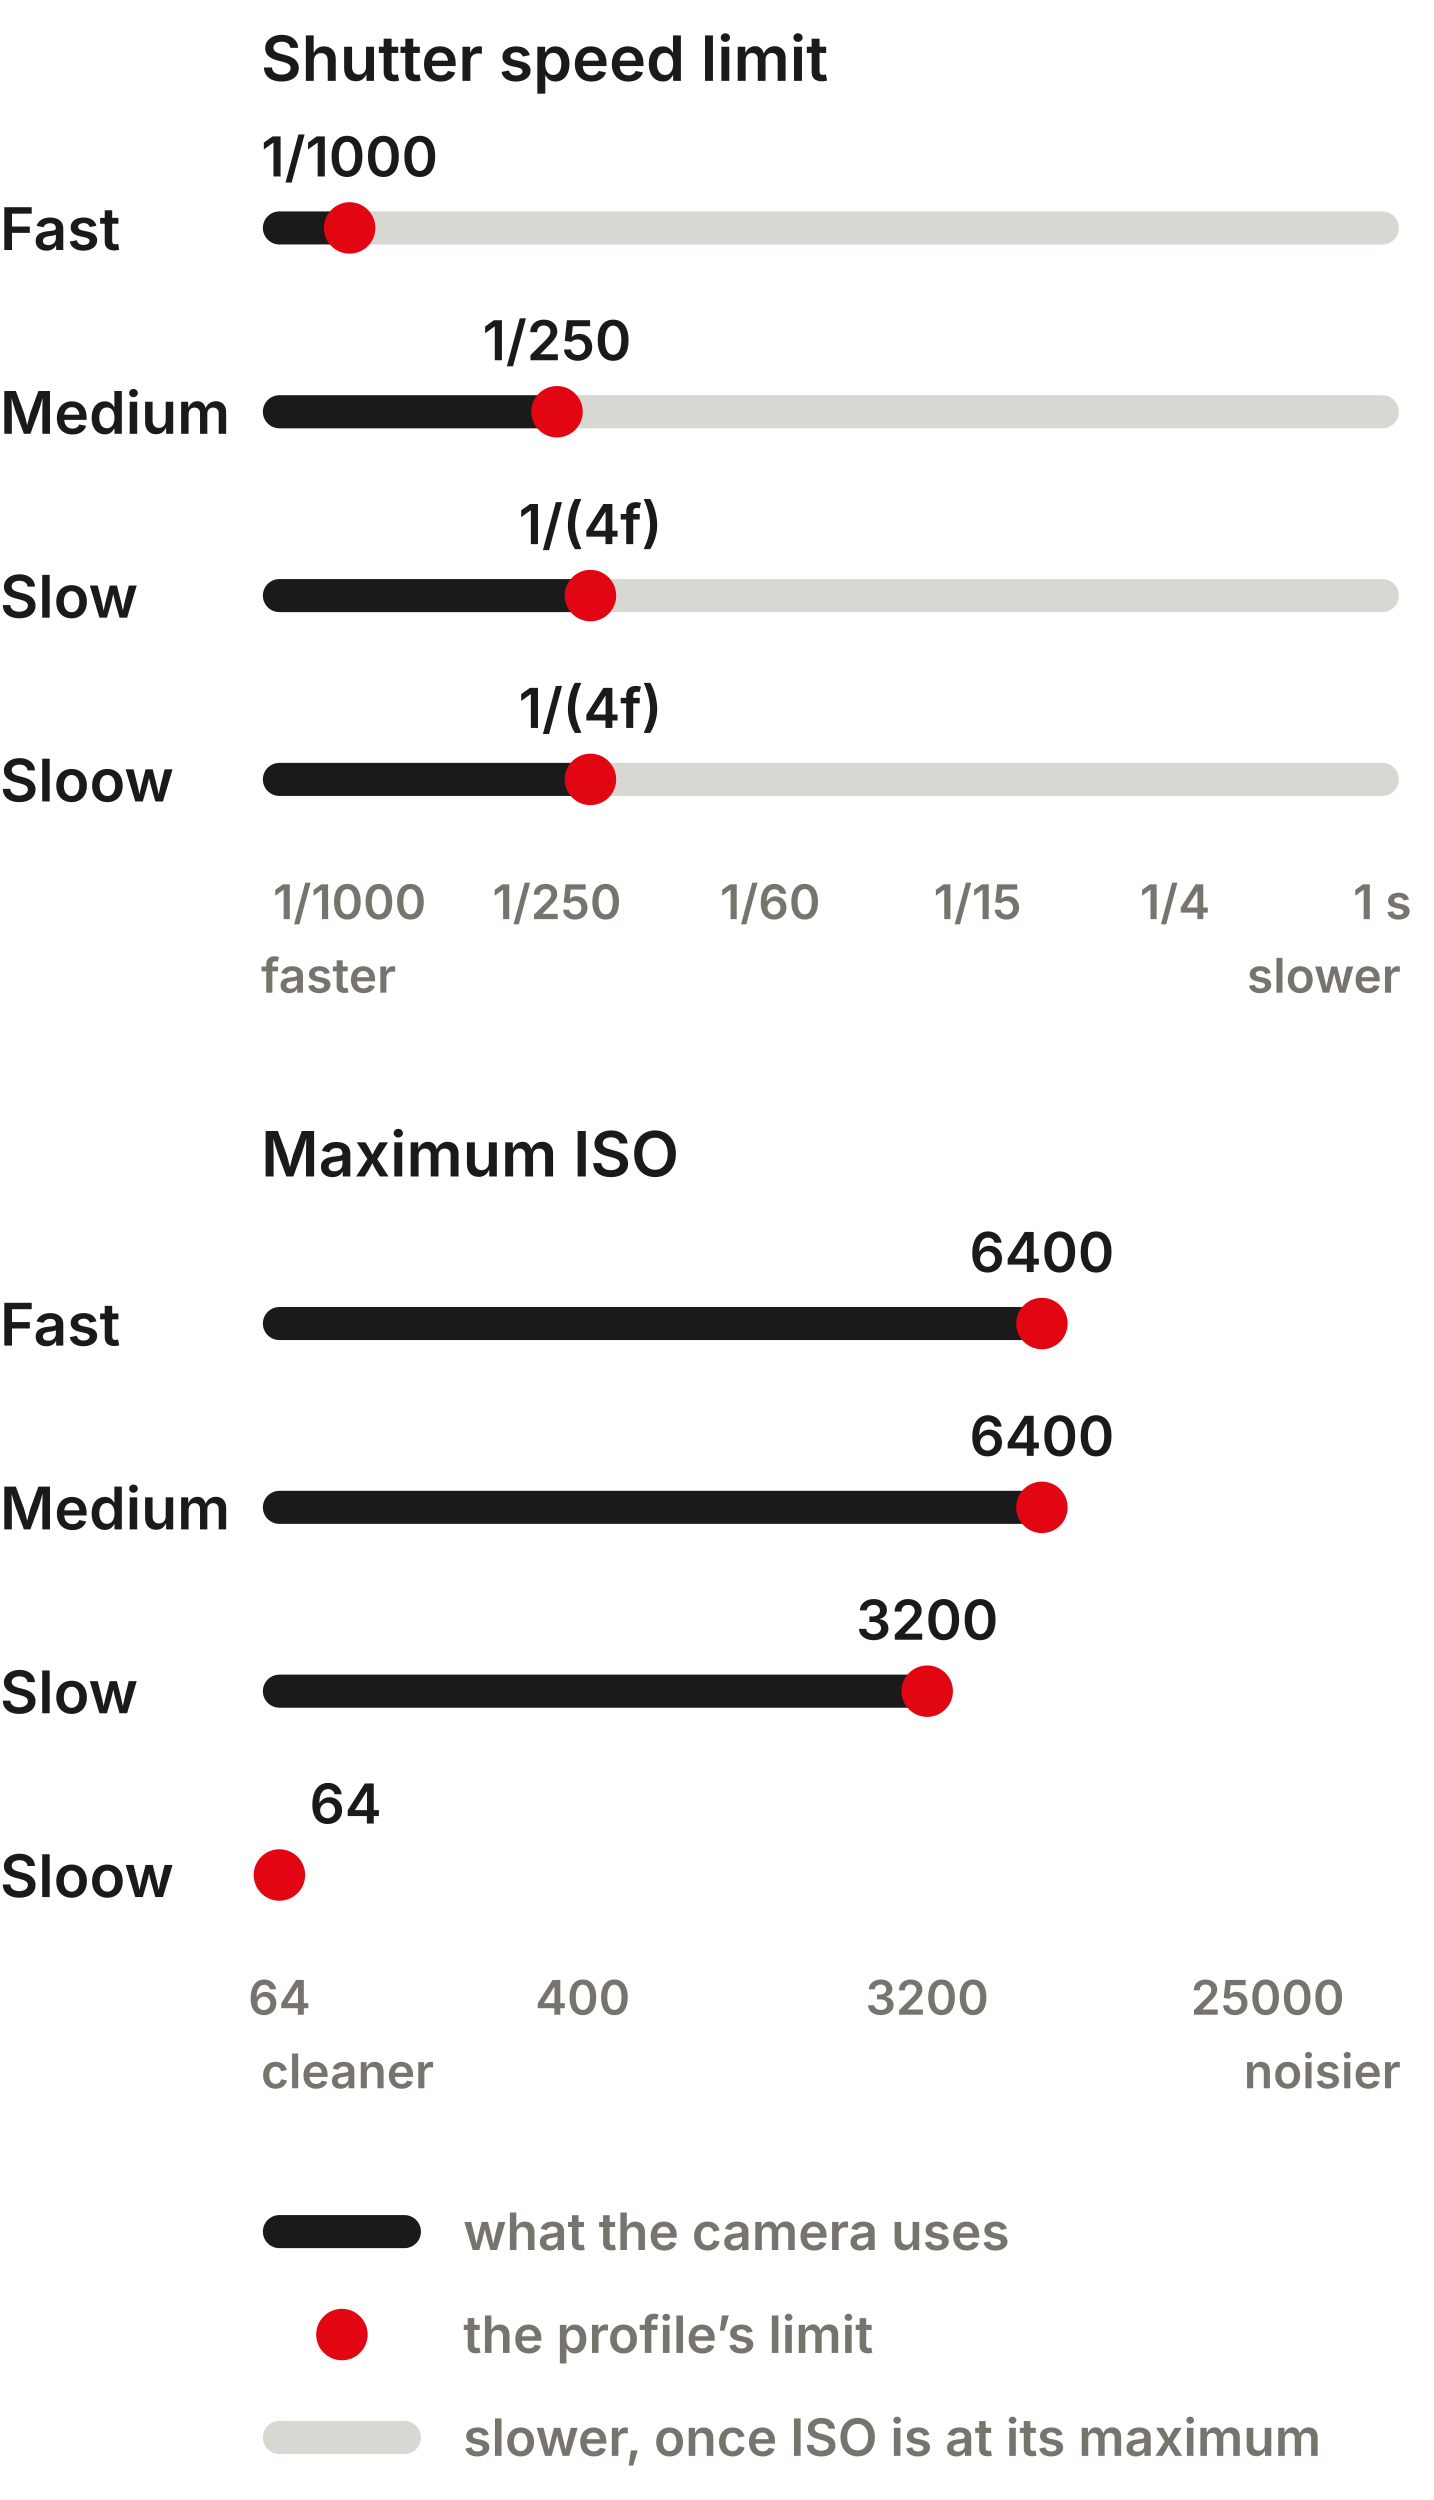
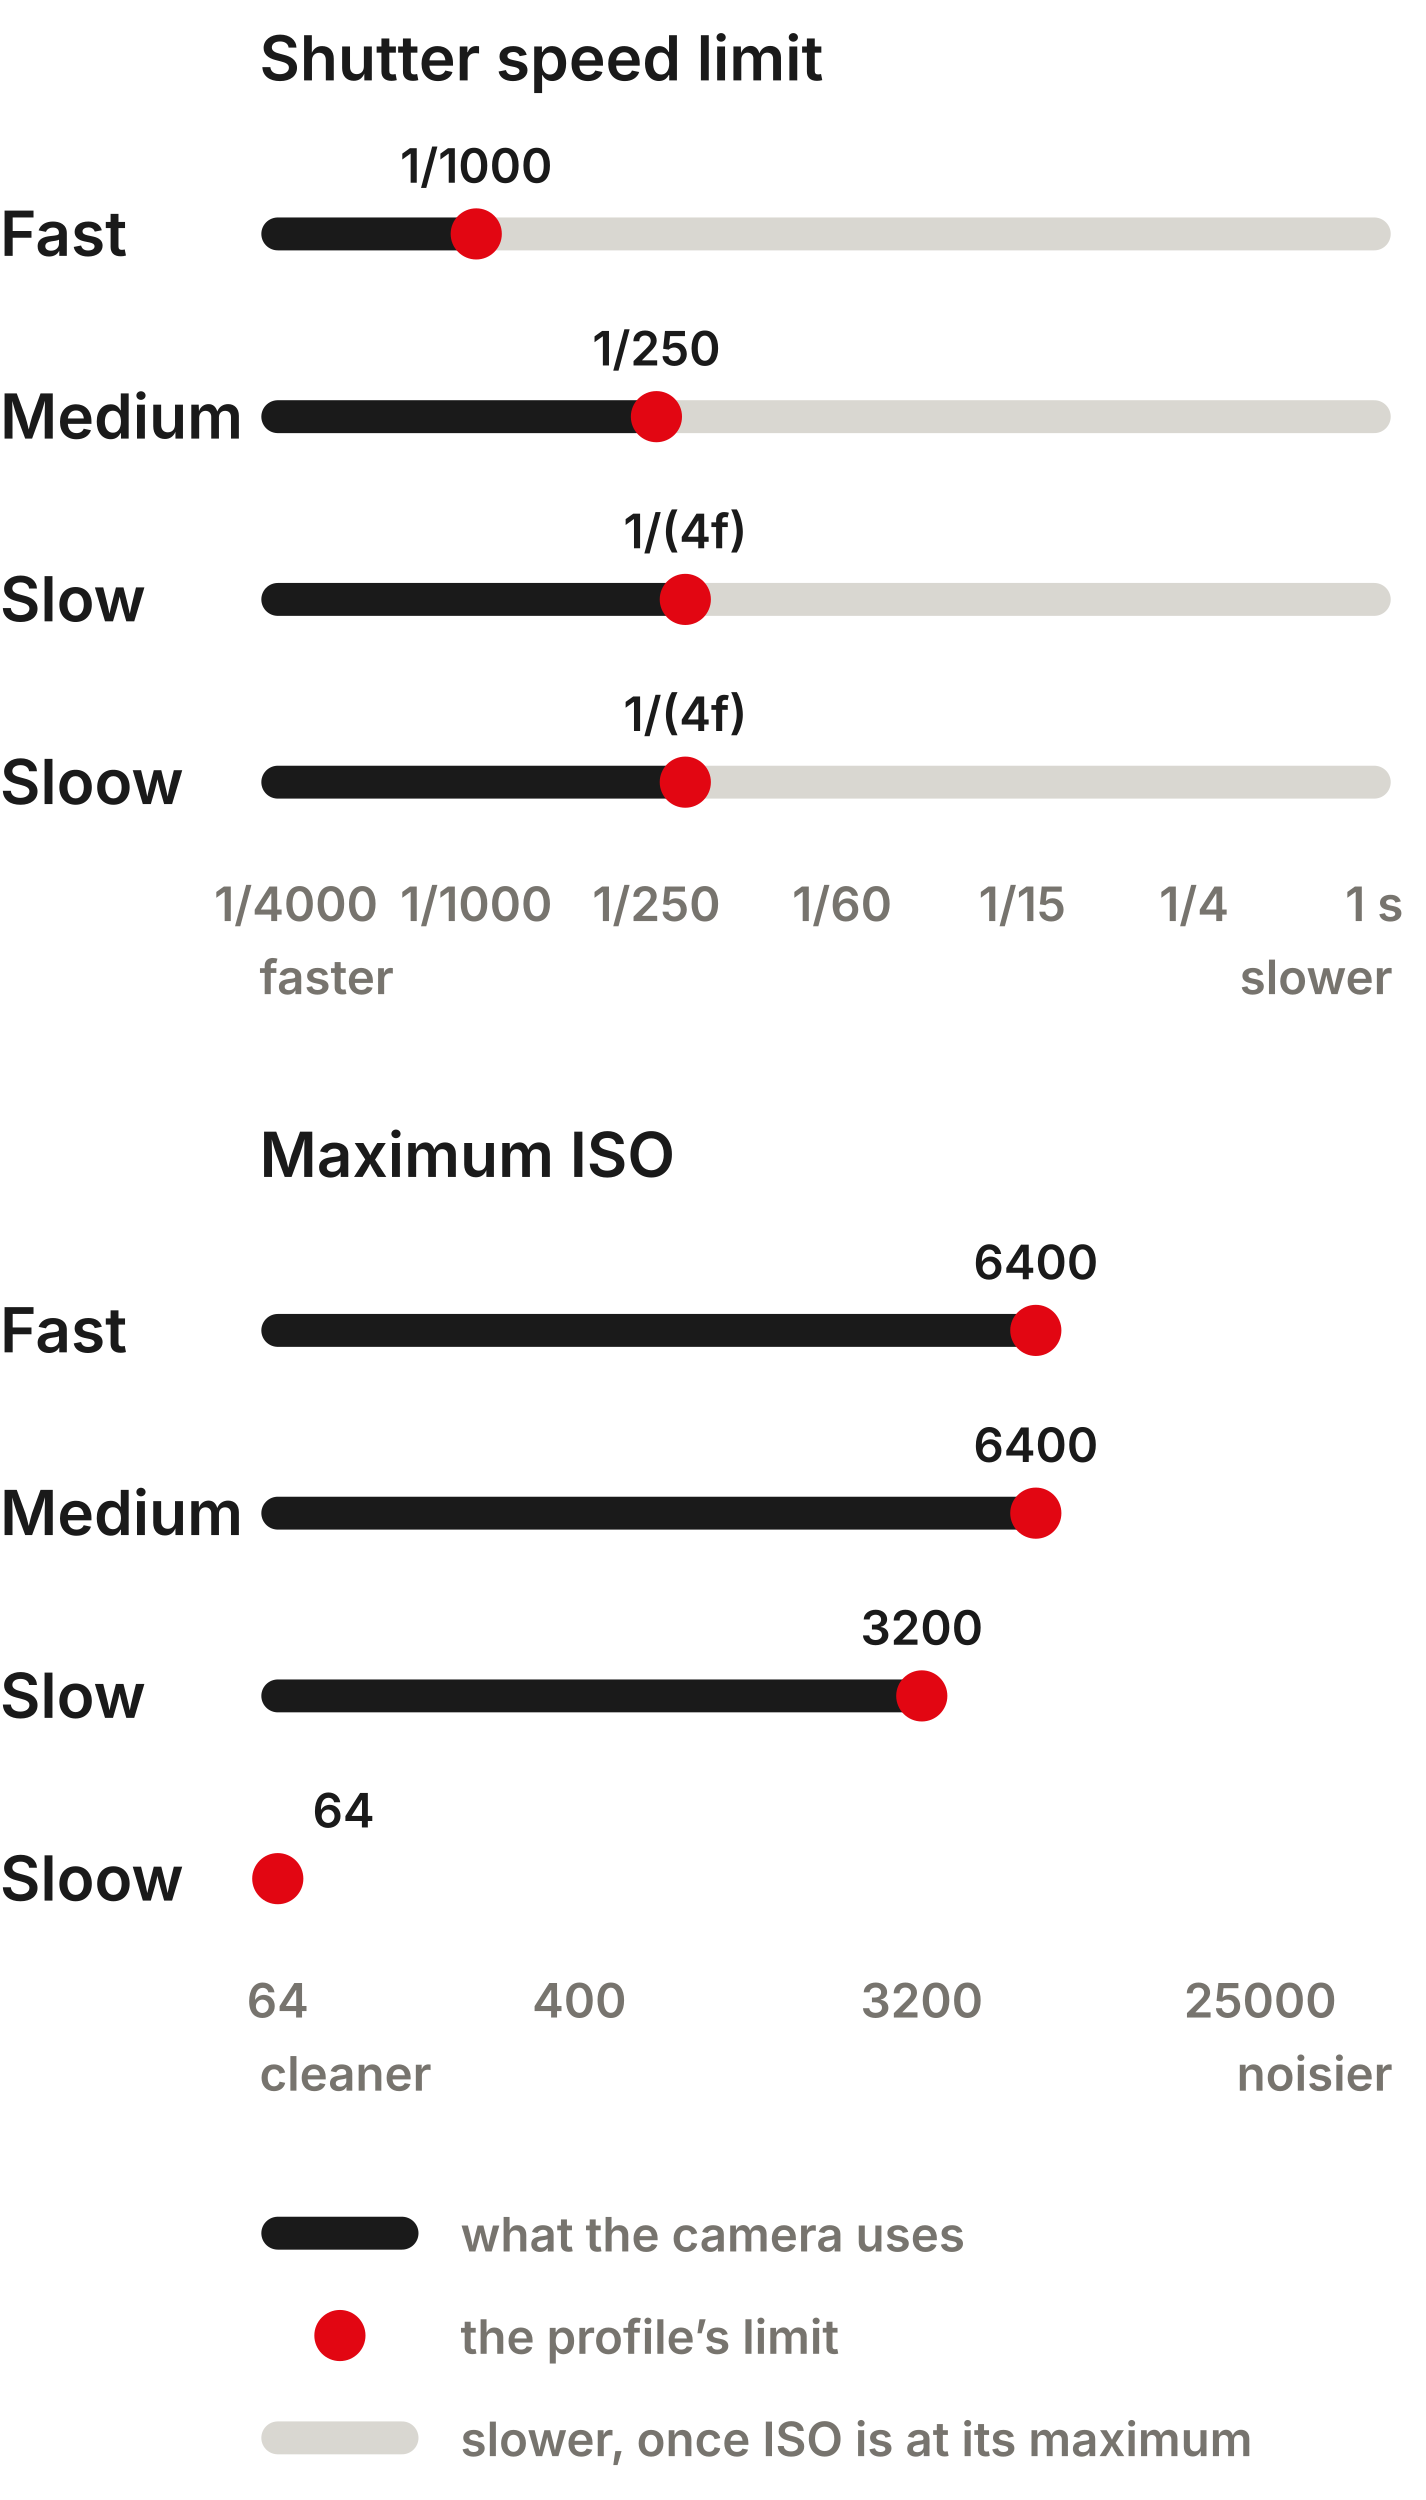
- <svg xmlns="http://www.w3.org/2000/svg" viewBox="0 0 390 680" width="390" height="680" role="img" aria-label="Speed ladder set. Fast: speed limit 1/1000, maximum ISO 6400. Medium: speed limit 1/250, maximum ISO 6400. Slow: speed limit 1/(4f), maximum ISO 3200. Sloow: speed limit 1/(4f), maximum ISO 64.">
+ <svg xmlns="http://www.w3.org/2000/svg" viewBox="0 0 390 684" width="390" height="684" role="img" aria-label="Speed ladder set. Fast: speed limit 1/1000, maximum ISO 6400. Medium: speed limit 1/250, maximum ISO 6400. Slow: speed limit 1/(4f), maximum ISO 3200. Sloow: speed limit 1/(4f), maximum ISO 64.">
  <style>text{font-family:-apple-system,BlinkMacSystemFont,"SF Pro Text","Helvetica Neue",sans-serif;font-weight:600}</style>
  <text x="71.0" y="22" text-anchor="start" fill="#1a1a1a" font-size="17">Shutter speed limit</text>
-   <text x="0.0" y="68" text-anchor="start" fill="#1a1a1a" font-size="16">Fast</text>
-   <line x1="95.1" y1="62" x2="376.0" y2="62" stroke="#d9d7d1" stroke-width="9" stroke-linecap="round" />
-   <line x1="76.0" y1="62" x2="95.1" y2="62" stroke="#1a1a1a" stroke-width="9" stroke-linecap="round" />
-   <circle cx="95.1" cy="62" r="7" fill="#E20612" />
-   <text x="95.1" y="48" text-anchor="middle" fill="#1a1a1a" font-size="15">1/1000</text>
-   <text x="0.0" y="118" text-anchor="start" fill="#1a1a1a" font-size="16">Medium</text>
-   <line x1="151.5" y1="112" x2="376.0" y2="112" stroke="#d9d7d1" stroke-width="9" stroke-linecap="round" />
-   <line x1="76.0" y1="112" x2="151.5" y2="112" stroke="#1a1a1a" stroke-width="9" stroke-linecap="round" />
-   <circle cx="151.5" cy="112" r="7" fill="#E20612" />
-   <text x="151.5" y="98" text-anchor="middle" fill="#1a1a1a" font-size="15">1/250</text>
-   <text x="0.0" y="168" text-anchor="start" fill="#1a1a1a" font-size="16">Slow</text>
-   <line x1="160.6" y1="162" x2="376.0" y2="162" stroke="#d9d7d1" stroke-width="9" stroke-linecap="round" />
-   <line x1="76.0" y1="162" x2="160.6" y2="162" stroke="#1a1a1a" stroke-width="9" stroke-linecap="round" />
-   <circle cx="160.6" cy="162" r="7" fill="#E20612" />
-   <text x="160.6" y="148" text-anchor="middle" fill="#1a1a1a" font-size="15">1/(4f)</text>
-   <text x="0.0" y="218" text-anchor="start" fill="#1a1a1a" font-size="16">Sloow</text>
-   <line x1="160.6" y1="212" x2="376.0" y2="212" stroke="#d9d7d1" stroke-width="9" stroke-linecap="round" />
-   <line x1="76.0" y1="212" x2="160.6" y2="212" stroke="#1a1a1a" stroke-width="9" stroke-linecap="round" />
-   <circle cx="160.6" cy="212" r="7" fill="#E20612" />
-   <text x="160.6" y="198" text-anchor="middle" fill="#1a1a1a" font-size="15">1/(4f)</text>
-   <text x="95.1" y="250" text-anchor="middle" fill="#77746e" font-size="13">1/1000</text>
-   <text x="151.5" y="250" text-anchor="middle" fill="#77746e" font-size="13">1/250</text>
-   <text x="209.5" y="250" text-anchor="middle" fill="#77746e" font-size="13">1/60</text>
-   <text x="265.9" y="250" text-anchor="middle" fill="#77746e" font-size="13">1/15</text>
-   <text x="319.6" y="250" text-anchor="middle" fill="#77746e" font-size="13">1/4</text>
-   <text x="376.0" y="250" text-anchor="middle" fill="#77746e" font-size="13">1 s</text>
-   <text x="71.0" y="270" text-anchor="start" fill="#77746e" font-size="13">faster</text>
-   <text x="381.0" y="270" text-anchor="end" fill="#77746e" font-size="13">slower</text>
-   <text x="71.0" y="320" text-anchor="start" fill="#1a1a1a" font-size="17">Maximum ISO</text>
-   <text x="0.0" y="366" text-anchor="start" fill="#1a1a1a" font-size="16">Fast</text>
-   <line x1="76.0" y1="360" x2="283.4" y2="360" stroke="#1a1a1a" stroke-width="9" stroke-linecap="round" />
-   <circle cx="283.4" cy="360" r="7" fill="#E20612" />
-   <text x="283.4" y="346" text-anchor="middle" fill="#1a1a1a" font-size="15">6400</text>
-   <text x="0.0" y="416" text-anchor="start" fill="#1a1a1a" font-size="16">Medium</text>
-   <line x1="76.0" y1="410" x2="283.4" y2="410" stroke="#1a1a1a" stroke-width="9" stroke-linecap="round" />
-   <circle cx="283.4" cy="410" r="7" fill="#E20612" />
-   <text x="283.4" y="396" text-anchor="middle" fill="#1a1a1a" font-size="15">6400</text>
-   <text x="0.0" y="466" text-anchor="start" fill="#1a1a1a" font-size="16">Slow</text>
-   <line x1="76.0" y1="460" x2="252.2" y2="460" stroke="#1a1a1a" stroke-width="9" stroke-linecap="round" />
-   <circle cx="252.2" cy="460" r="7" fill="#E20612" />
-   <text x="252.2" y="446" text-anchor="middle" fill="#1a1a1a" font-size="15">3200</text>
-   <text x="0.0" y="516" text-anchor="start" fill="#1a1a1a" font-size="16">Sloow</text>
-   <line x1="76.0" y1="510" x2="76.0" y2="510" stroke="#1a1a1a" stroke-width="9" stroke-linecap="round" />
-   <circle cx="76.0" cy="510" r="7" fill="#E20612" />
-   <text x="94.0" y="496" text-anchor="middle" fill="#1a1a1a" font-size="15">64</text>
-   <text x="76.0" y="548" text-anchor="middle" fill="#77746e" font-size="13">64</text>
-   <text x="158.5" y="548" text-anchor="middle" fill="#77746e" font-size="13">400</text>
-   <text x="252.2" y="548" text-anchor="middle" fill="#77746e" font-size="13">3200</text>
-   <text x="344.8" y="548" text-anchor="middle" fill="#77746e" font-size="13">25000</text>
-   <text x="71.0" y="568" text-anchor="start" fill="#77746e" font-size="13">cleaner</text>
-   <text x="381.0" y="568" text-anchor="end" fill="#77746e" font-size="13">noisier</text>
-   <line x1="76.0" y1="607" x2="110.0" y2="607" stroke="#1a1a1a" stroke-width="9" stroke-linecap="round" />
-   <text x="126.0" y="612" text-anchor="start" fill="#77746e" font-size="14">what the camera uses</text>
-   <circle cx="93.0" cy="635" r="7" fill="#E20612" />
-   <text x="126.0" y="640" text-anchor="start" fill="#77746e" font-size="14">the profile’s limit</text>
-   <line x1="76.0" y1="663" x2="110.0" y2="663" stroke="#d9d7d1" stroke-width="9" stroke-linecap="round" />
-   <text x="126.0" y="668" text-anchor="start" fill="#77746e" font-size="14">slower, once ISO is at its maximum</text>
+   <text x="0.0" y="70" text-anchor="start" fill="#1a1a1a" font-size="17">Fast</text>
+   <line x1="130.3" y1="64" x2="376.0" y2="64" stroke="#d9d7d1" stroke-width="9" stroke-linecap="round" />
+   <line x1="76.0" y1="64" x2="130.3" y2="64" stroke="#1a1a1a" stroke-width="9" stroke-linecap="round" />
+   <circle cx="130.3" cy="64" r="7" fill="#E20612" />
+   <text x="130.3" y="50" text-anchor="middle" fill="#1a1a1a" font-size="13">1/1000</text>
+   <text x="0.0" y="120" text-anchor="start" fill="#1a1a1a" font-size="17">Medium</text>
+   <line x1="179.6" y1="114" x2="376.0" y2="114" stroke="#d9d7d1" stroke-width="9" stroke-linecap="round" />
+   <line x1="76.0" y1="114" x2="179.6" y2="114" stroke="#1a1a1a" stroke-width="9" stroke-linecap="round" />
+   <circle cx="179.6" cy="114" r="7" fill="#E20612" />
+   <text x="179.6" y="100" text-anchor="middle" fill="#1a1a1a" font-size="13">1/250</text>
+   <text x="0.0" y="170" text-anchor="start" fill="#1a1a1a" font-size="17">Slow</text>
+   <line x1="187.5" y1="164" x2="376.0" y2="164" stroke="#d9d7d1" stroke-width="9" stroke-linecap="round" />
+   <line x1="76.0" y1="164" x2="187.5" y2="164" stroke="#1a1a1a" stroke-width="9" stroke-linecap="round" />
+   <circle cx="187.5" cy="164" r="7" fill="#E20612" />
+   <text x="187.5" y="150" text-anchor="middle" fill="#1a1a1a" font-size="13">1/(4f)</text>
+   <text x="0.0" y="220" text-anchor="start" fill="#1a1a1a" font-size="17">Sloow</text>
+   <line x1="187.5" y1="214" x2="376.0" y2="214" stroke="#d9d7d1" stroke-width="9" stroke-linecap="round" />
+   <line x1="76.0" y1="214" x2="187.5" y2="214" stroke="#1a1a1a" stroke-width="9" stroke-linecap="round" />
+   <circle cx="187.5" cy="214" r="7" fill="#E20612" />
+   <text x="187.5" y="200" text-anchor="middle" fill="#1a1a1a" font-size="13">1/(4f)</text>
+   <text x="81.0" y="252" text-anchor="middle" fill="#77746e" font-size="13">1/4000</text>
+   <text x="130.3" y="252" text-anchor="middle" fill="#77746e" font-size="13">1/1000</text>
+   <text x="179.6" y="252" text-anchor="middle" fill="#77746e" font-size="13">1/250</text>
+   <text x="230.4" y="252" text-anchor="middle" fill="#77746e" font-size="13">1/60</text>
+   <text x="279.7" y="252" text-anchor="middle" fill="#77746e" font-size="13">1/15</text>
+   <text x="326.7" y="252" text-anchor="middle" fill="#77746e" font-size="13">1/4</text>
+   <text x="376.0" y="252" text-anchor="middle" fill="#77746e" font-size="13">1 s</text>
+   <text x="71.0" y="272" text-anchor="start" fill="#77746e" font-size="13">faster</text>
+   <text x="381.0" y="272" text-anchor="end" fill="#77746e" font-size="13">slower</text>
+   <text x="71.0" y="322" text-anchor="start" fill="#1a1a1a" font-size="17">Maximum ISO</text>
+   <text x="0.0" y="370" text-anchor="start" fill="#1a1a1a" font-size="17">Fast</text>
+   <line x1="76.0" y1="364" x2="283.4" y2="364" stroke="#1a1a1a" stroke-width="9" stroke-linecap="round" />
+   <circle cx="283.4" cy="364" r="7" fill="#E20612" />
+   <text x="283.4" y="350" text-anchor="middle" fill="#1a1a1a" font-size="13">6400</text>
+   <text x="0.0" y="420" text-anchor="start" fill="#1a1a1a" font-size="17">Medium</text>
+   <line x1="76.0" y1="414" x2="283.4" y2="414" stroke="#1a1a1a" stroke-width="9" stroke-linecap="round" />
+   <circle cx="283.4" cy="414" r="7" fill="#E20612" />
+   <text x="283.4" y="400" text-anchor="middle" fill="#1a1a1a" font-size="13">6400</text>
+   <text x="0.0" y="470" text-anchor="start" fill="#1a1a1a" font-size="17">Slow</text>
+   <line x1="76.0" y1="464" x2="252.2" y2="464" stroke="#1a1a1a" stroke-width="9" stroke-linecap="round" />
+   <circle cx="252.2" cy="464" r="7" fill="#E20612" />
+   <text x="252.2" y="450" text-anchor="middle" fill="#1a1a1a" font-size="13">3200</text>
+   <text x="0.0" y="520" text-anchor="start" fill="#1a1a1a" font-size="17">Sloow</text>
+   <line x1="76.0" y1="514" x2="76.0" y2="514" stroke="#1a1a1a" stroke-width="9" stroke-linecap="round" />
+   <circle cx="76.0" cy="514" r="7" fill="#E20612" />
+   <text x="94.0" y="500" text-anchor="middle" fill="#1a1a1a" font-size="13">64</text>
+   <text x="76.0" y="552" text-anchor="middle" fill="#77746e" font-size="13">64</text>
+   <text x="158.5" y="552" text-anchor="middle" fill="#77746e" font-size="13">400</text>
+   <text x="252.2" y="552" text-anchor="middle" fill="#77746e" font-size="13">3200</text>
+   <text x="344.8" y="552" text-anchor="middle" fill="#77746e" font-size="13">25000</text>
+   <text x="71.0" y="572" text-anchor="start" fill="#77746e" font-size="13">cleaner</text>
+   <text x="381.0" y="572" text-anchor="end" fill="#77746e" font-size="13">noisier</text>
+   <line x1="76.0" y1="611" x2="110.0" y2="611" stroke="#1a1a1a" stroke-width="9" stroke-linecap="round" />
+   <text x="126.0" y="616" text-anchor="start" fill="#77746e" font-size="13">what the camera uses</text>
+   <circle cx="93.0" cy="639" r="7" fill="#E20612" />
+   <text x="126.0" y="644" text-anchor="start" fill="#77746e" font-size="13">the profile’s limit</text>
+   <line x1="76.0" y1="667" x2="110.0" y2="667" stroke="#d9d7d1" stroke-width="9" stroke-linecap="round" />
+   <text x="126.0" y="672" text-anchor="start" fill="#77746e" font-size="13">slower, once ISO is at its maximum</text>
</svg>
